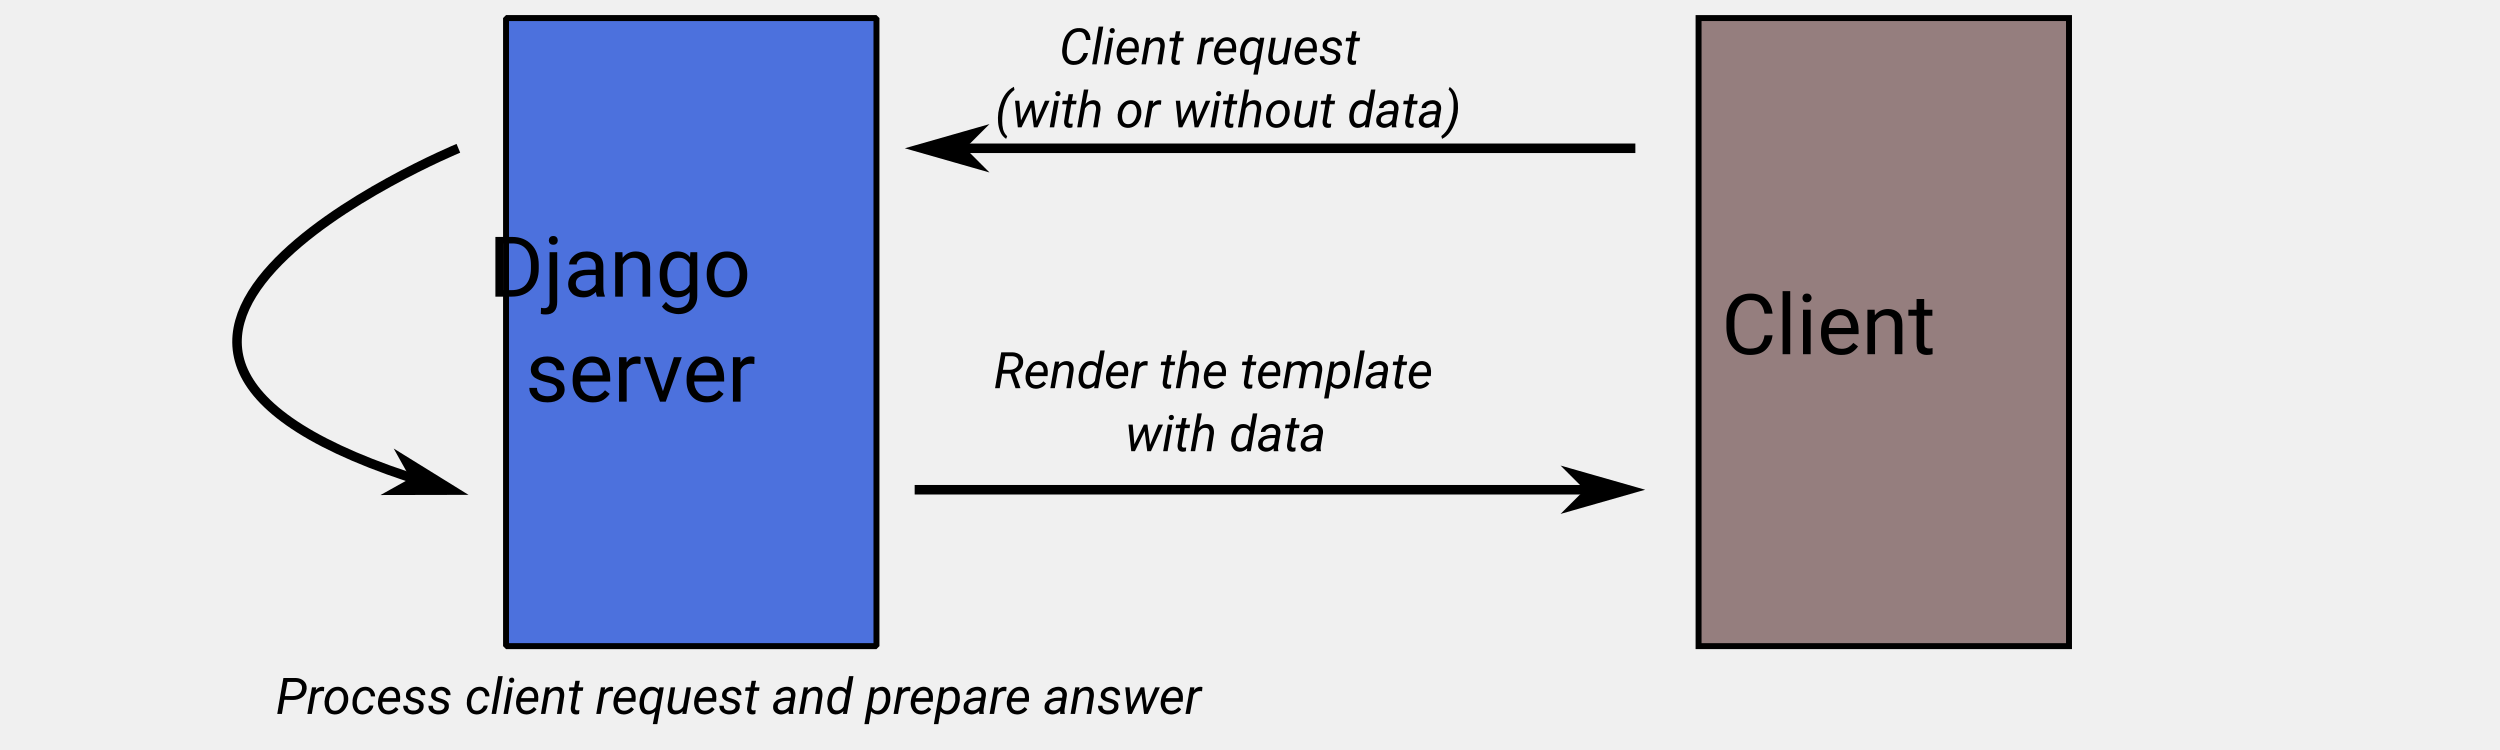
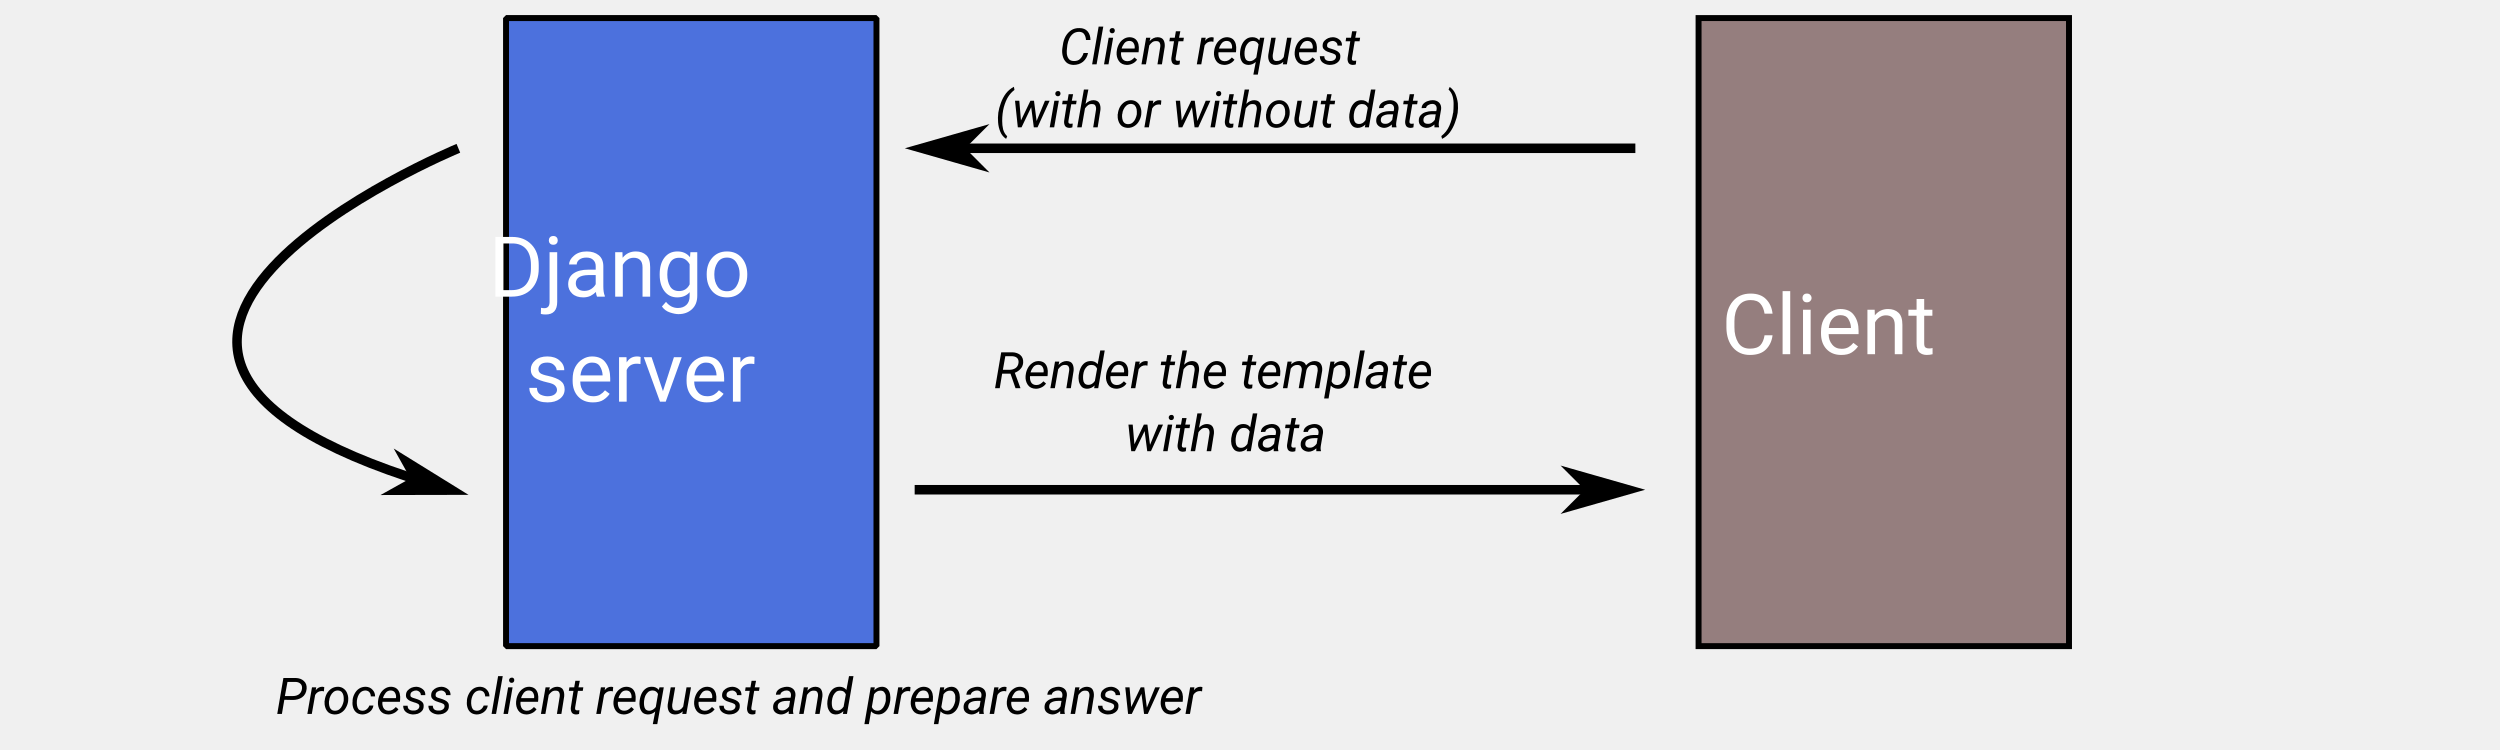
<svg xmlns="http://www.w3.org/2000/svg" width="210mm" height="63mm" version="1.1" viewBox="0 0 210 63" id="svg103">
  <defs id="defs33">
    <marker overflow="visible" orient="auto" id="marker12">
      <path transform="matrix(-.4 0 0 -.4 -4 0)" d="m0 0 5-5-17.5 5 17.5 5z" fill="context-stroke" fill-rule="evenodd" stroke="context-stroke" stroke-width="1pt" id="path10" />
    </marker>
    <marker overflow="visible" orient="auto" id="marker16">
      <path transform="matrix(.4 0 0 .4 4 0)" d="m0 0 5-5-17.5 5 17.5 5z" fill="context-stroke" fill-rule="evenodd" stroke="context-stroke" stroke-width="1pt" id="path14" />
    </marker>
    <marker id="Arrow1Mend" overflow="visible" orient="auto">
      <path transform="matrix(-.4 0 0 -.4 -4 0)" d="m0 0 5-5-17.5 5 17.5 5z" fill="context-stroke" fill-rule="evenodd" stroke="context-stroke" stroke-width="1pt" id="path18" />
    </marker>
    <marker id="Arrow1Mstart" overflow="visible" orient="auto">
      <path transform="matrix(.4 0 0 .4 4 0)" d="m0 0 5-5-17.5 5 17.5 5z" fill="context-stroke" fill-rule="evenodd" stroke="context-stroke" stroke-width="1pt" id="path21" />
    </marker>
    <marker id="Arrow1Mstart-0" overflow="visible" orient="auto">
      <path transform="matrix(.4 0 0 .4 4 0)" d="m0 0 5-5-17.5 5 17.5 5z" fill="context-stroke" fill-rule="evenodd" stroke="context-stroke" stroke-width="1pt" id="path30" />
    </marker>
  </defs>
  <g id="g101">
    <g fill-rule="evenodd" stroke-dasharray="1.448, 1.448" stroke-width="1.448" id="g47">
      <path d="m81.845-5.59v-2e-7 8e-7 1e-7z" points="81.845,-5.59 81.845,-5.59 81.845,-5.59 81.845,-5.59 " fill="#e9e9ff" id="path35" />
      <path d="m65.234-9.777v7e-7l16.611 4.187v-7e-7z" points="65.234,-9.777 81.845,-5.59 81.845,-5.59 65.234,-9.777 " fill="#353564" id="path37" />
      <path d="m65.234-9.777v-3e-7l16.611 4.187v2e-7z" points="65.234,-9.777 81.845,-5.59 81.845,-5.59 65.234,-9.777 " fill="#4d4d9f" id="path39" />
      <path d="m65.234-9.777v-2e-7l16.611 4.187v1e-7z" points="65.234,-9.777 81.845,-5.59 81.845,-5.59 65.234,-9.777 " fill="#afafde" id="path41" />
      <path d="m65.234-9.777v8e-7l16.611 4.187v-8e-7z" points="65.234,-9.777 81.845,-5.59 81.845,-5.59 65.234,-9.777 " fill="#d7d7ff" id="path43" />
      <path d="m65.234-9.777v-3e-7 8e-7 2e-7z" points="65.234,-9.777 65.234,-9.777 65.234,-9.777 65.234,-9.777 " fill="#8686bf" id="path45" />
    </g>
    <rect x="42.507" y="1.518" width="31.116" height="52.757" fill="#ac3e3d" stroke="#000" stroke-linejoin="bevel" stroke-width=".5" id="rect49" style="fill:#4c71dd;fill-opacity:1" />
-     <text x="58.179" y="24.918" font-family="Roboto" font-size="7.056px" letter-spacing="0px" stroke-width=".265" text-anchor="middle" word-spacing="0px" style="line-height:1.25" xml:space="preserve" id="text55">
+     <text x="58.179" y="24.918" font-family="Roboto" font-size="7.056px" letter-spacing="0px" stroke-width=".265" text-anchor="middle" word-spacing="0px" style="line-height:1.25;fill:#ffffff;fill-opacity:1" xml:space="preserve" id="text55">
      <tspan x="58.179" y="24.918" text-align="center" id="tspan51">Django</tspan>
      <tspan x="58.179" y="33.738" text-align="center" id="tspan53">server</tspan>
    </text>
    <g fill-rule="evenodd" stroke-dasharray="1.448, 1.448" stroke-width="1.448" id="g69">
      <path d="m123.01-151.7z" points="123.009,-151.697 123.009,-151.697 " fill="#e9e9ff" id="path57" />
      <path d="m118.61-152.8 4.395 1.108z" points="118.614,-152.804 123.009,-151.697 123.009,-151.697 118.614,-152.804 " fill="#353564" id="path59" />
      <path d="m118.61-152.8 4.395 1.108z" points="118.614,-152.804 123.009,-151.697 123.009,-151.697 118.614,-152.804 " fill="#4d4d9f" id="path61" />
      <path d="m118.61-152.8 4.395 1.108z" points="118.614,-152.804 123.009,-151.697 123.009,-151.697 118.614,-152.804 " fill="#afafde" id="path63" />
      <path d="m118.61-152.8 4.395 1.108z" points="118.614,-152.804 123.009,-151.697 123.009,-151.697 118.614,-152.804 " fill="#d7d7ff" id="path65" />
      <path d="m118.61-152.8z" points="118.614,-152.804 118.614,-152.804 " fill="#8686bf" id="path67" />
    </g>
    <rect x="142.68" y="1.518" width="31.116" height="52.757" fill="#957e7e" stroke="#000" stroke-width=".5" id="rect71" />
-     <text x="157.974" y="29.753" font-family="Roboto" font-size="7.056px" letter-spacing="0px" stroke-width=".265" word-spacing="0px" style="line-height:1.25" xml:space="preserve" id="text75">
+     <text x="157.974" y="29.753" font-family="Roboto" font-size="7.056px" letter-spacing="0px" stroke-width=".265" word-spacing="0px" style="line-height:1.25;fill:#ffffff;fill-opacity:1" xml:space="preserve" id="text75">
      <tspan x="157.974" y="29.753" font-size="7.056px" stroke-width=".265" text-align="center" text-anchor="middle" id="tspan73">Client</tspan>
    </text>
    <path d="m137.37 12.456h-59.788" fill="none" marker-end="url(#Arrow1Mend)" stroke="#000" stroke-width=".8" id="path77" />
    <path d="m136.62 41.138h-59.788" fill="none" marker-start="url(#Arrow1Mstart-0)" stroke="#000" stroke-width=".8" id="path79" />
    <g font-family="Roboto" font-size="4.233px" letter-spacing="0px" stroke-width=".265" word-spacing="0px" id="g97">
      <text x="106.804" y="5.405" font-style="italic" text-anchor="middle" style="line-height:1.25" xml:space="preserve" id="text85">
        <tspan x="106.804" y="5.405" text-align="center" id="tspan81">Client request </tspan>
        <tspan x="106.804" y="10.697" text-align="center" id="tspan83">(with or without data)</tspan>
      </text>
      <text x="23.166" y="59.965" style="line-height:1.25" xml:space="preserve" id="text89">
        <tspan x="23.166" y="59.965" font-size="4.233px" font-style="italic" stroke-width=".265" id="tspan87">Process client request and prepare answer</tspan>
      </text>
      <text x="106.591" y="32.609" font-style="italic" text-anchor="middle" style="line-height:1.25" xml:space="preserve" id="text95">
        <tspan x="106.591" y="32.609" text-align="center" id="tspan91">Render the template</tspan>
        <tspan x="106.591" y="37.901" text-align="center" id="tspan93">with data</tspan>
      </text>
    </g>
    <path d="m38.503 12.456s-41.388 17.138-0.664 28.682" fill="none" marker-end="url(#Arrow1Mend)" stroke="#000" stroke-width=".8" id="path99" />
  </g>
</svg>
